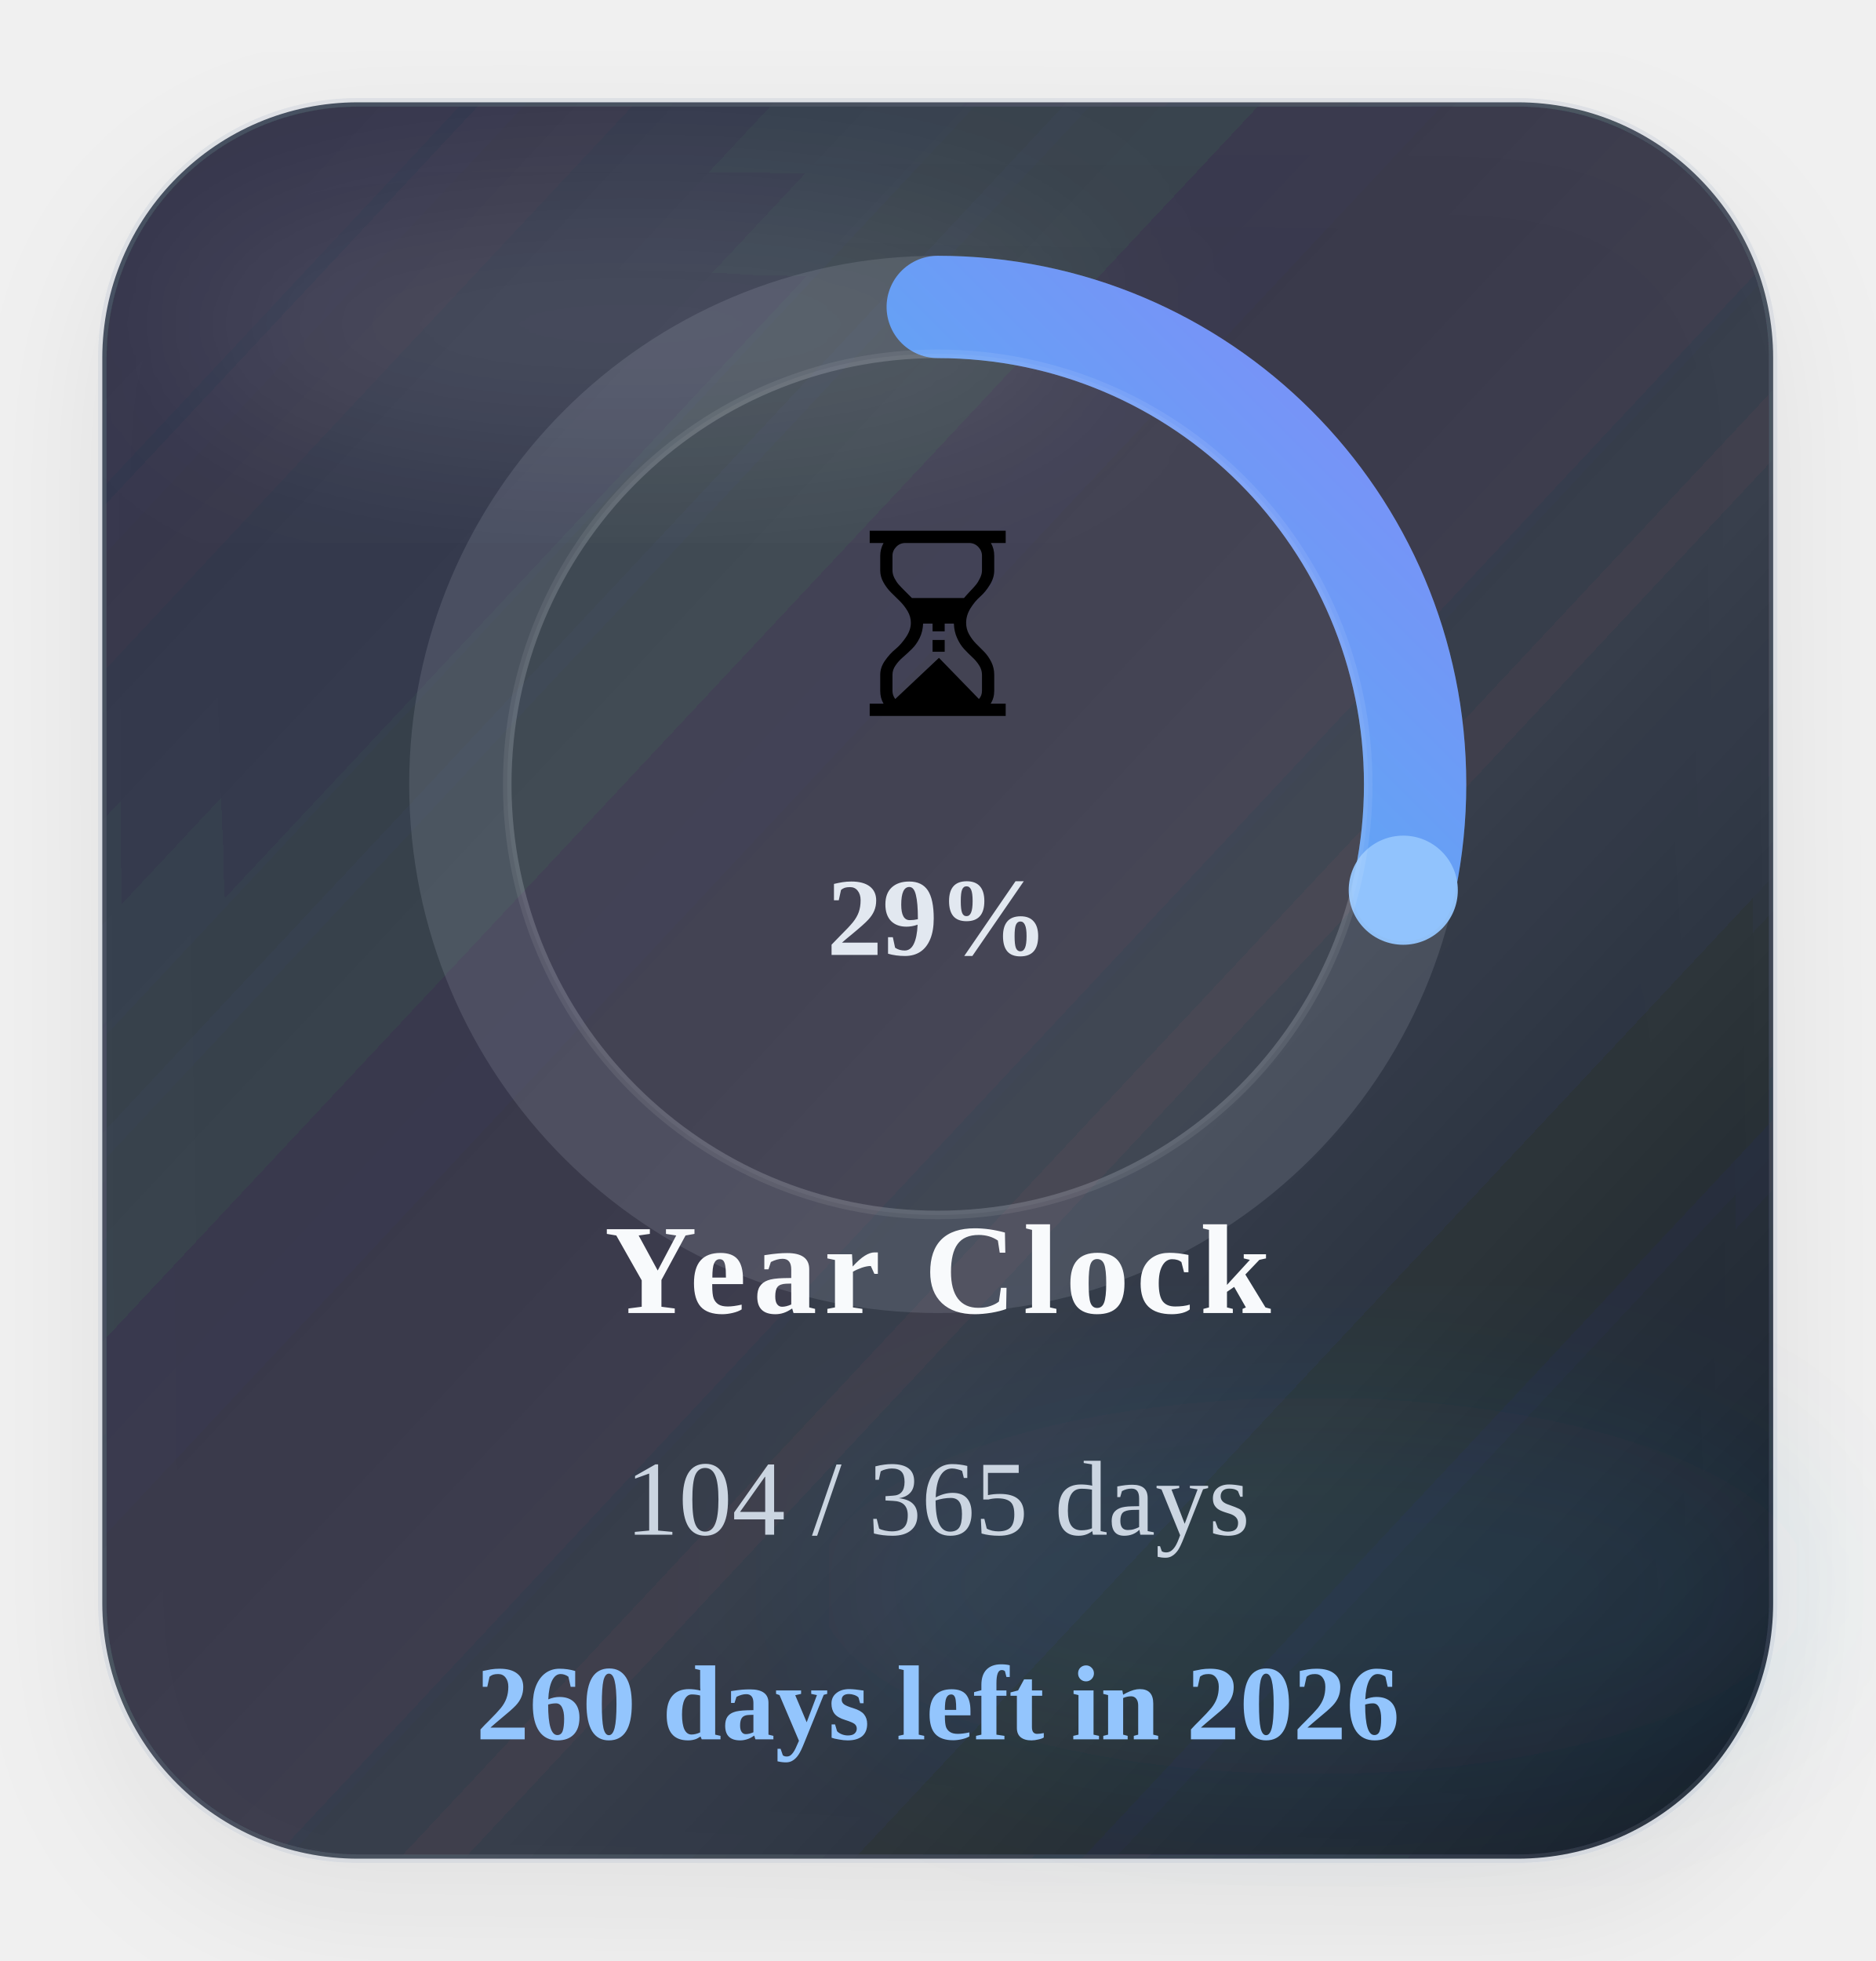
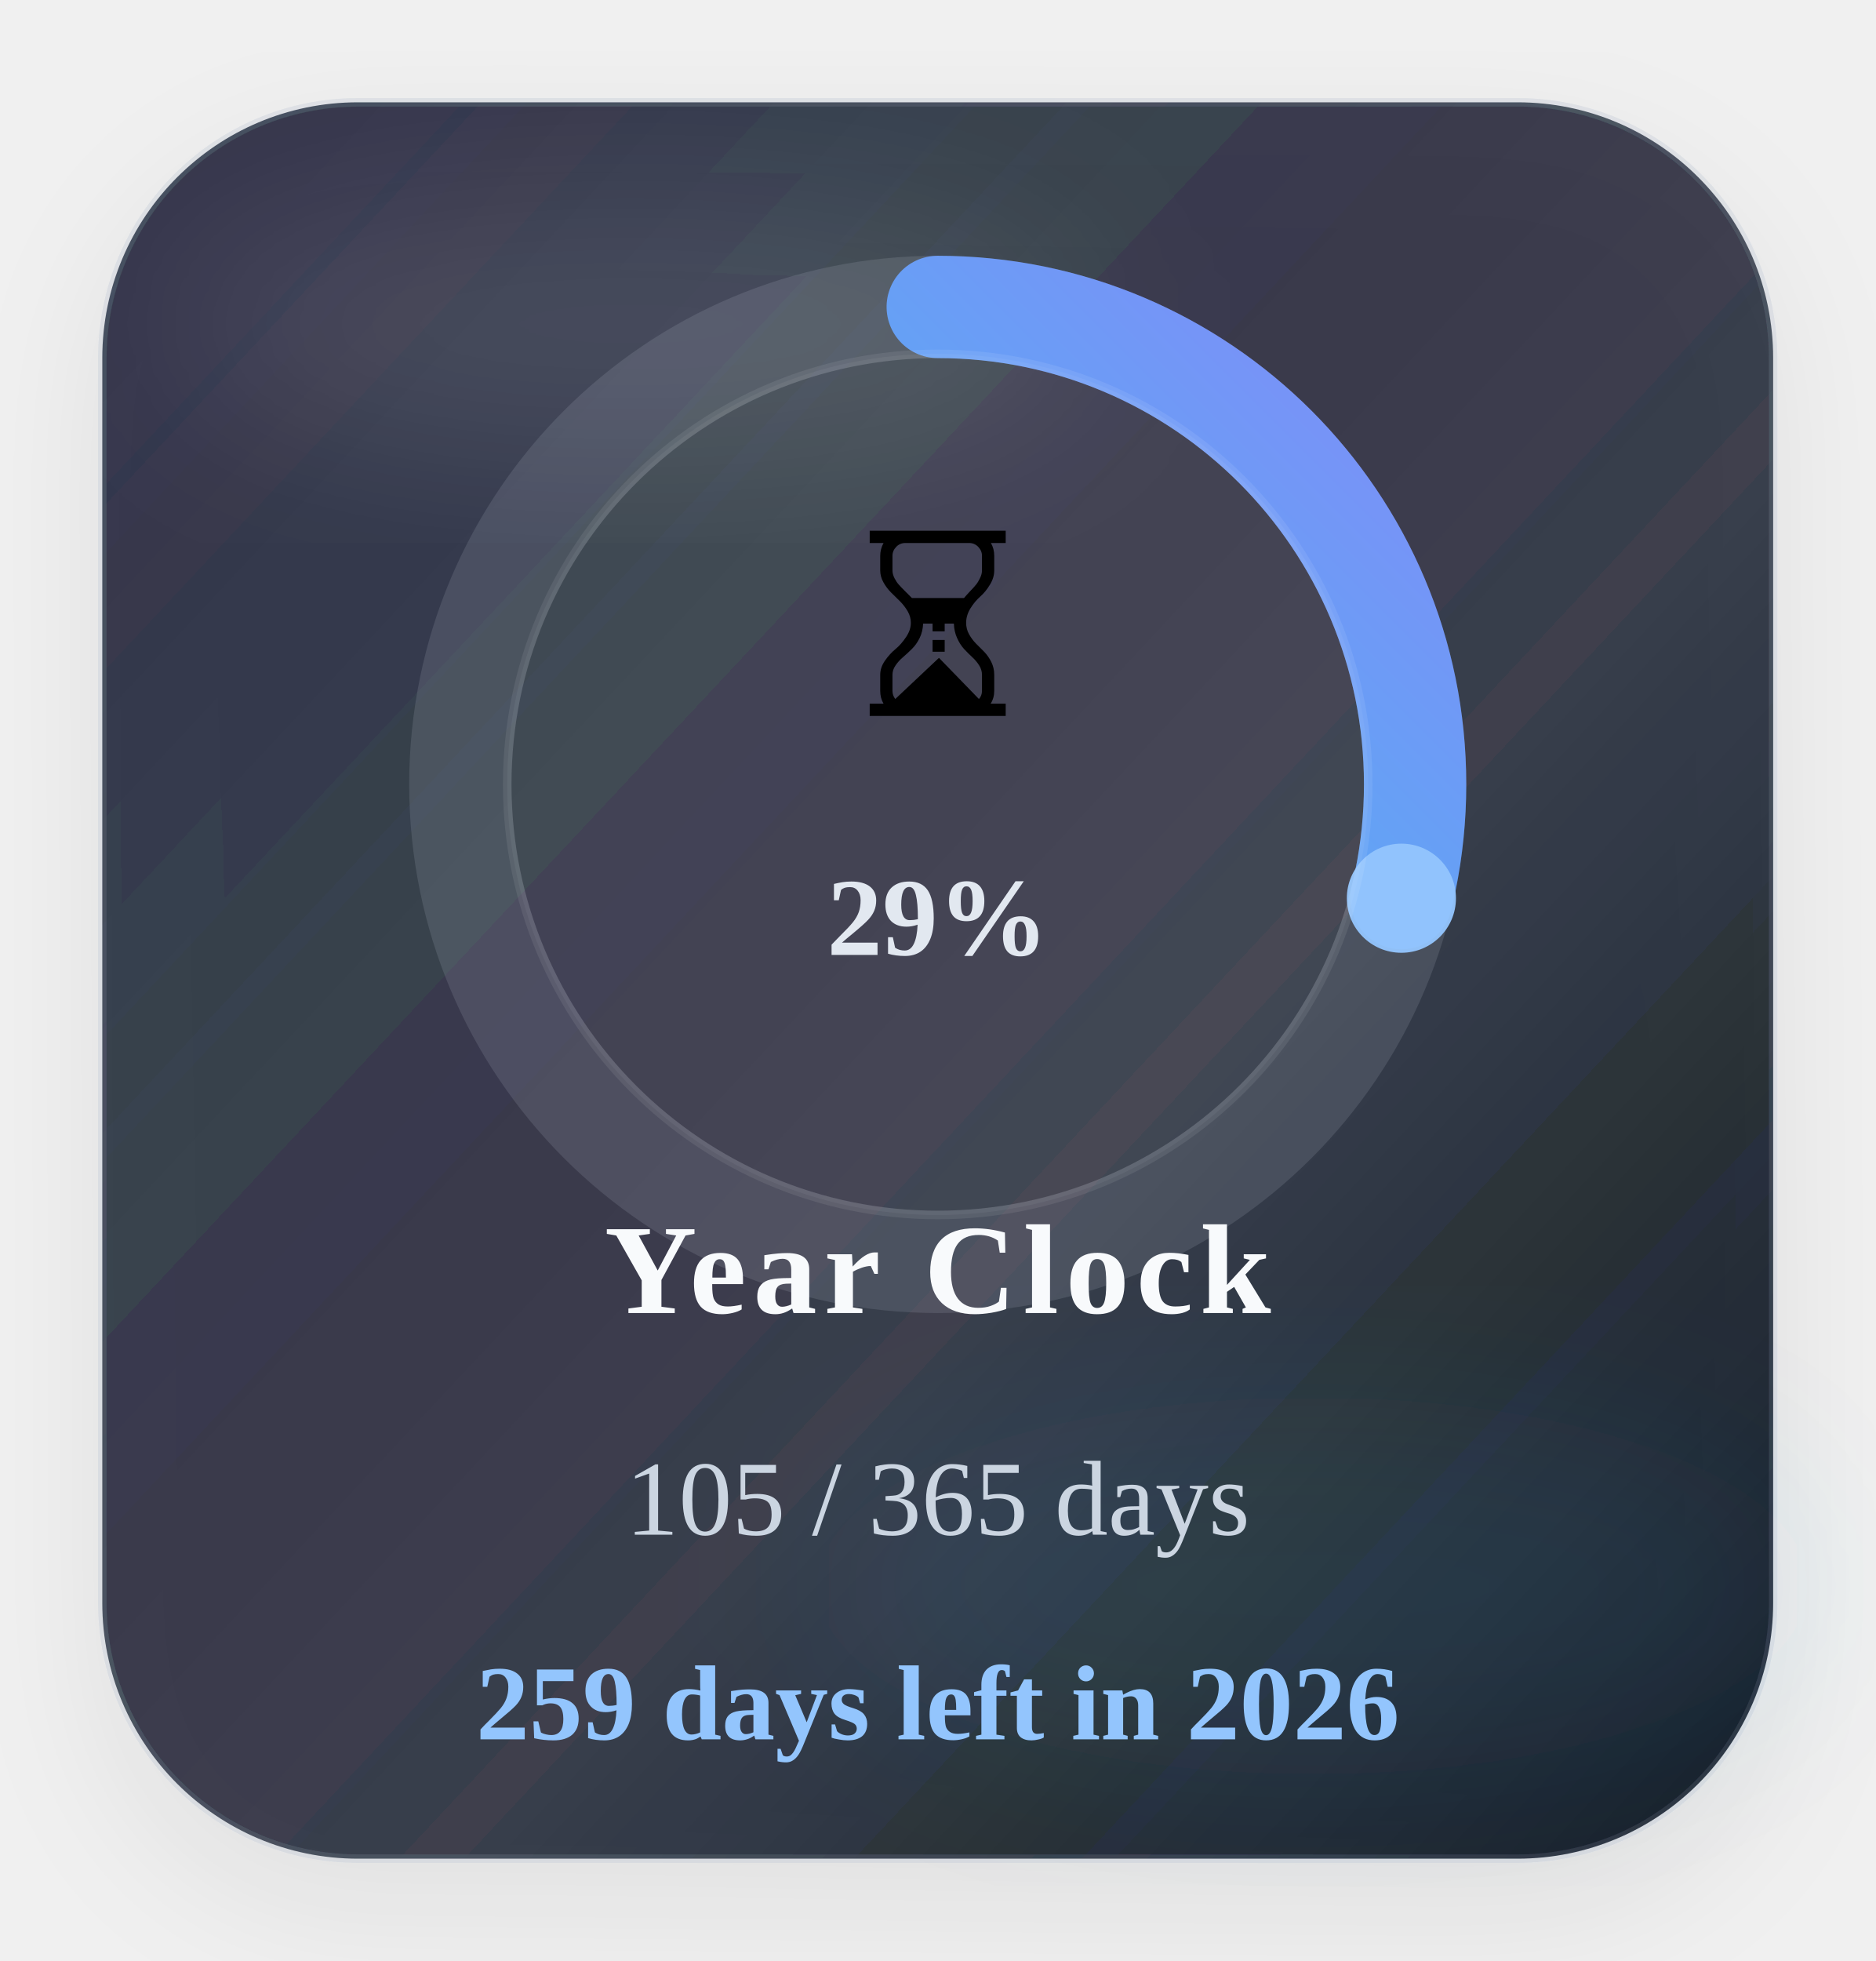
<svg xmlns="http://www.w3.org/2000/svg" width="220" height="230" viewBox="0 0 220 230" role="img" aria-label="Time progress for 2026">
  <defs>
    <linearGradient id="timeGradient" x1="0%" y1="0%" x2="100%" y2="100%">
      <stop offset="0%" stop-color="#22d3ee" />
      <stop offset="100%" stop-color="#818cf8" />
    </linearGradient>
    <linearGradient id="timeCard" x1="0%" y1="0%" x2="100%" y2="100%">
      <stop offset="0%" stop-color="#1c2537" stop-opacity="0.88" />
      <stop offset="60%" stop-color="#111827" stop-opacity="0.8" />
      <stop offset="100%" stop-color="#0b1220" stop-opacity="0.96" />
    </linearGradient>
    <filter id="timeShadow" x="-25%" y="-25%" width="150%" height="150%">
      <feDropShadow dx="0" dy="6" stdDeviation="8" flood-color="#020617" flood-opacity="0.08" />
    </filter>
    <filter id="timeBlur" x="-30%" y="-30%" width="160%" height="160%">
      <feGaussianBlur stdDeviation="10" />
    </filter>
  </defs>
  <rect x="12" y="12" width="196" height="206" rx="30" fill="url(#timeCard)" stroke="#94a3b8" stroke-opacity="0.18" filter="url(#timeShadow)" />
  <ellipse cx="74" cy="38" rx="54" ry="16" fill="#ffffff" fill-opacity="0.09" filter="url(#timeBlur)" />
  <ellipse cx="154" cy="186" rx="58" ry="22" fill="#38bdf8" fill-opacity="0.08" filter="url(#timeBlur)" />
  <circle class="ring-track" cx="110" cy="92" r="56" fill="none" stroke="#cbd5e1" stroke-opacity="0.14" stroke-width="12" />
-   <circle class="progress-ring" cx="110" cy="92" r="56" fill="none" stroke="url(#timeGradient)" stroke-width="12" stroke-linecap="round" stroke-dasharray="351.86" stroke-dashoffset="251.38" data-target-offset="251.38" data-ring-length="351.86" transform="rotate(-90 110 92)" />
-   <circle class="progress-endcap" cx="164.61" cy="104.41" r="6.4" fill="#93c5fd" fill-opacity="0.96" data-center-x="110" data-center-y="92" data-radius="56" data-target-angle="12.8020" />
+   <circle class="progress-ring" cx="110" cy="92" r="56" fill="none" stroke="url(#timeGradient)" stroke-width="12" stroke-linecap="round" stroke-dasharray="351.86" stroke-dashoffset="250.42" data-target-offset="250.42" data-ring-length="351.86" transform="rotate(-90 110 92)" />
+   <circle class="progress-endcap" cx="164.39" cy="105.35" r="6.4" fill="#93c5fd" fill-opacity="0.96" data-center-x="110" data-center-y="92" data-radius="56" data-target-angle="13.7884" />
  <circle class="ring-core" cx="110" cy="92" r="50.5" fill="#ffffff" fill-opacity="0.05" stroke="#ffffff" stroke-opacity="0.08" />
  <text class="progress-emoji" x="110" y="84" text-anchor="middle" font-size="30">⏳</text>
  <text class="progress-percent" x="110" y="112" text-anchor="middle" font-size="13" font-weight="700" fill="#e2e8f0">29%</text>
  <text class="progress-label" x="110" y="154" text-anchor="middle" font-size="15" font-weight="700" letter-spacing="0.8" fill="#f8fafc">Year Clock</text>
-   <text class="progress-value" x="110" y="180" text-anchor="middle" font-size="12.5" fill="#cbd5e1">104 / 365 days</text>
-   <text class="progress-status" data-status-state="remaining" x="110" y="204" text-anchor="middle" font-size="12.5" font-weight="700" fill="#93c5fd">260 days left in 2026</text>
+   <text class="progress-value" x="110" y="180" text-anchor="middle" font-size="12.5" fill="#cbd5e1">105 / 365 days</text>
+   <text class="progress-status" data-status-state="remaining" x="110" y="204" text-anchor="middle" font-size="12.5" font-weight="700" fill="#93c5fd">259 days left in 2026</text>
</svg>
